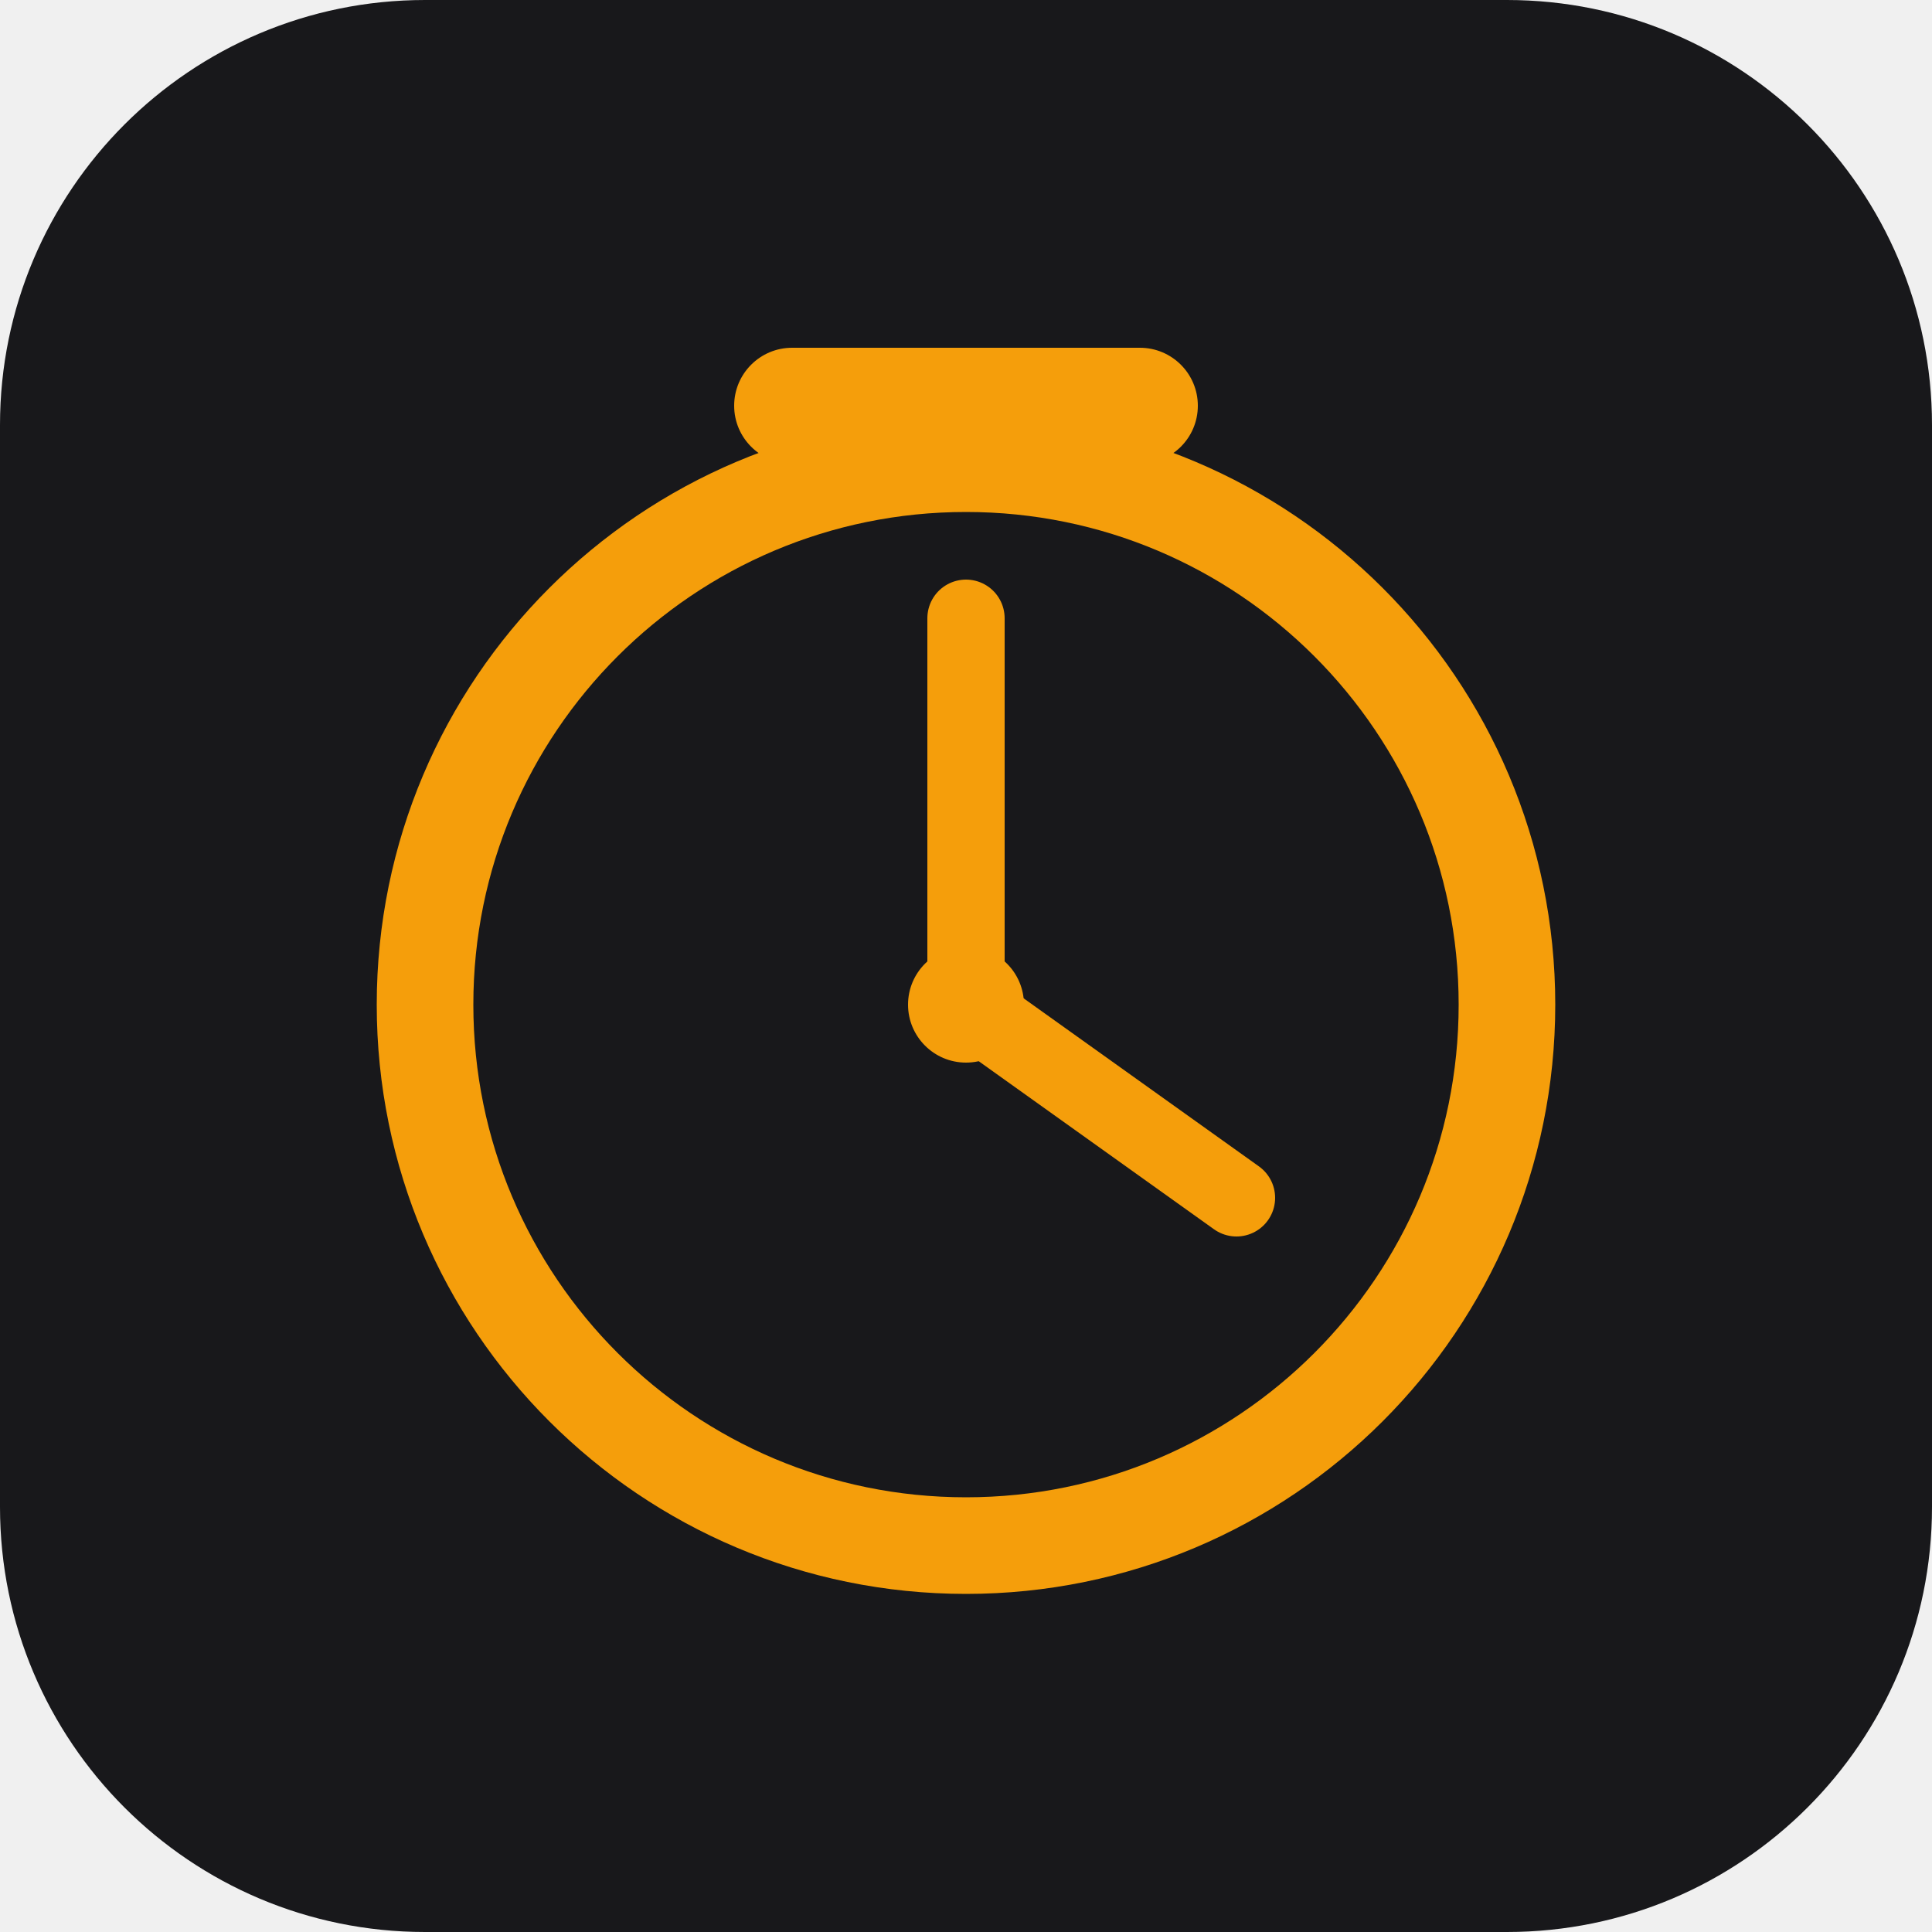
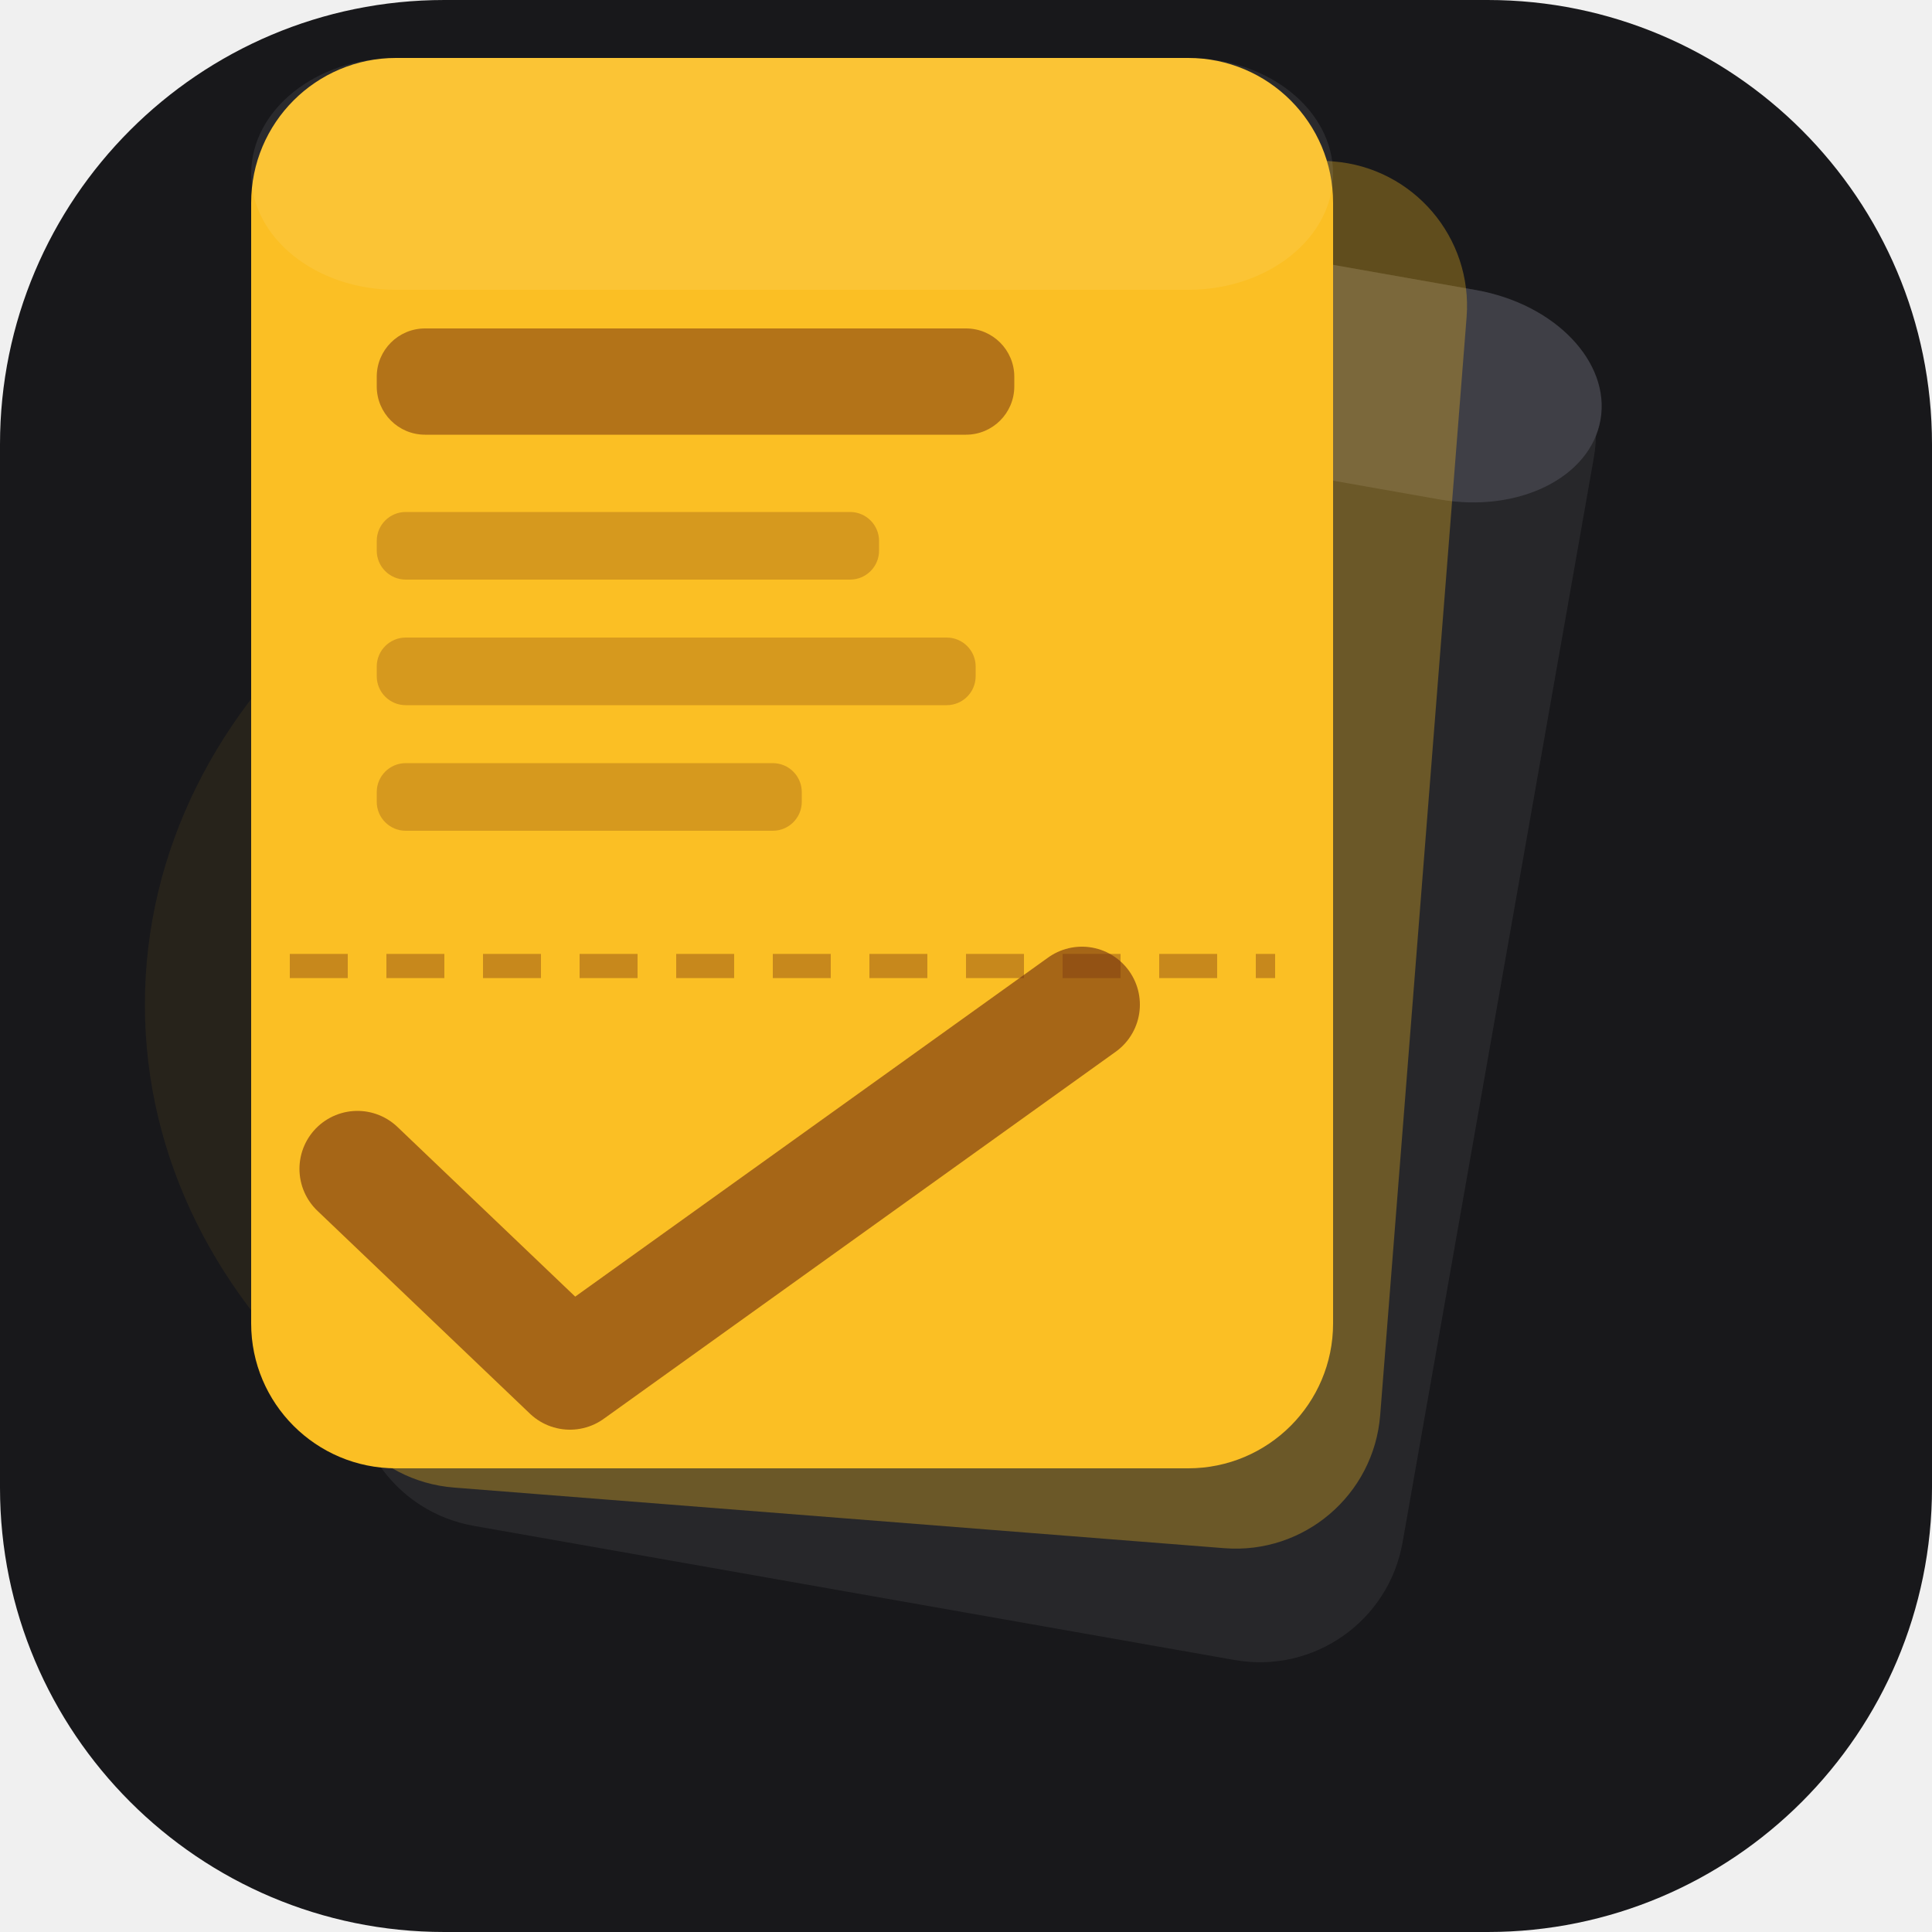
- <svg xmlns="http://www.w3.org/2000/svg" viewBox="0 0 100 100">
-   <rect width="100" height="100" rx="22" fill="#18181b" />
-   <circle cx="50" cy="52" r="28" fill="none" stroke="#f59e0b" stroke-width="5" />
-   <line x1="50" y1="52" x2="50" y2="32" stroke="#f59e0b" stroke-width="4" stroke-linecap="round" />
-   <line x1="50" y1="52" x2="64" y2="62" stroke="#f59e0b" stroke-width="4" stroke-linecap="round" />
-   <circle cx="50" cy="52" r="3" fill="#f59e0b" />
-   <rect x="38" y="18" width="24" height="6" rx="3" fill="#f59e0b" />
+ <svg xmlns="http://www.w3.org/2000/svg" viewBox="0 0 200 200">
+   <defs>
+     <clipPath id="c">
+       <rect width="200" height="200" rx="46" />
+     </clipPath>
+   </defs>
+   <g clip-path="url(#c)">
+     <rect width="200" height="200" fill="#18181B" />
+     <ellipse cx="83" cy="104" rx="68" ry="58" fill="#FBBF24" opacity="0.07" />
+     <g transform="rotate(10, 100, 105)">
+       <rect x="44" y="22" width="110" height="144" rx="15" fill="#27272A" />
+       <rect x="44" y="22" width="110" height="22" rx="15" fill="#3F3F46" />
+     </g>
+     <g transform="rotate(4.5, 100, 105)">
+       <rect x="36" y="14" width="110" height="144" rx="15" fill="#FBBF24" opacity="0.32" />
+     </g>
+     <rect x="26" y="6" width="112" height="146" rx="15" fill="#FBBF24" />
+     <rect x="26" y="6" width="112" height="24" rx="15" fill="white" opacity="0.08" />
+     <rect x="39" y="34" width="66" height="11" rx="5" fill="#78350F" opacity="0.55" />
+     <rect x="39" y="53" width="52" height="7" rx="3" fill="#78350F" opacity="0.28" />
+     <rect x="39" y="66" width="62" height="7" rx="3" fill="#78350F" opacity="0.28" />
+     <rect x="39" y="79" width="44" height="7" rx="3" fill="#78350F" opacity="0.28" />
+     <line x1="30" y1="100" x2="132" y2="100" stroke="#78350F" stroke-width="2.5" stroke-dasharray="6,4" opacity="0.40" />
+     <polyline points="37,121 59,142 112,104" stroke="#78350F" stroke-width="12" stroke-linecap="round" stroke-linejoin="round" fill="none" opacity="0.65" />
+   </g>
</svg>
